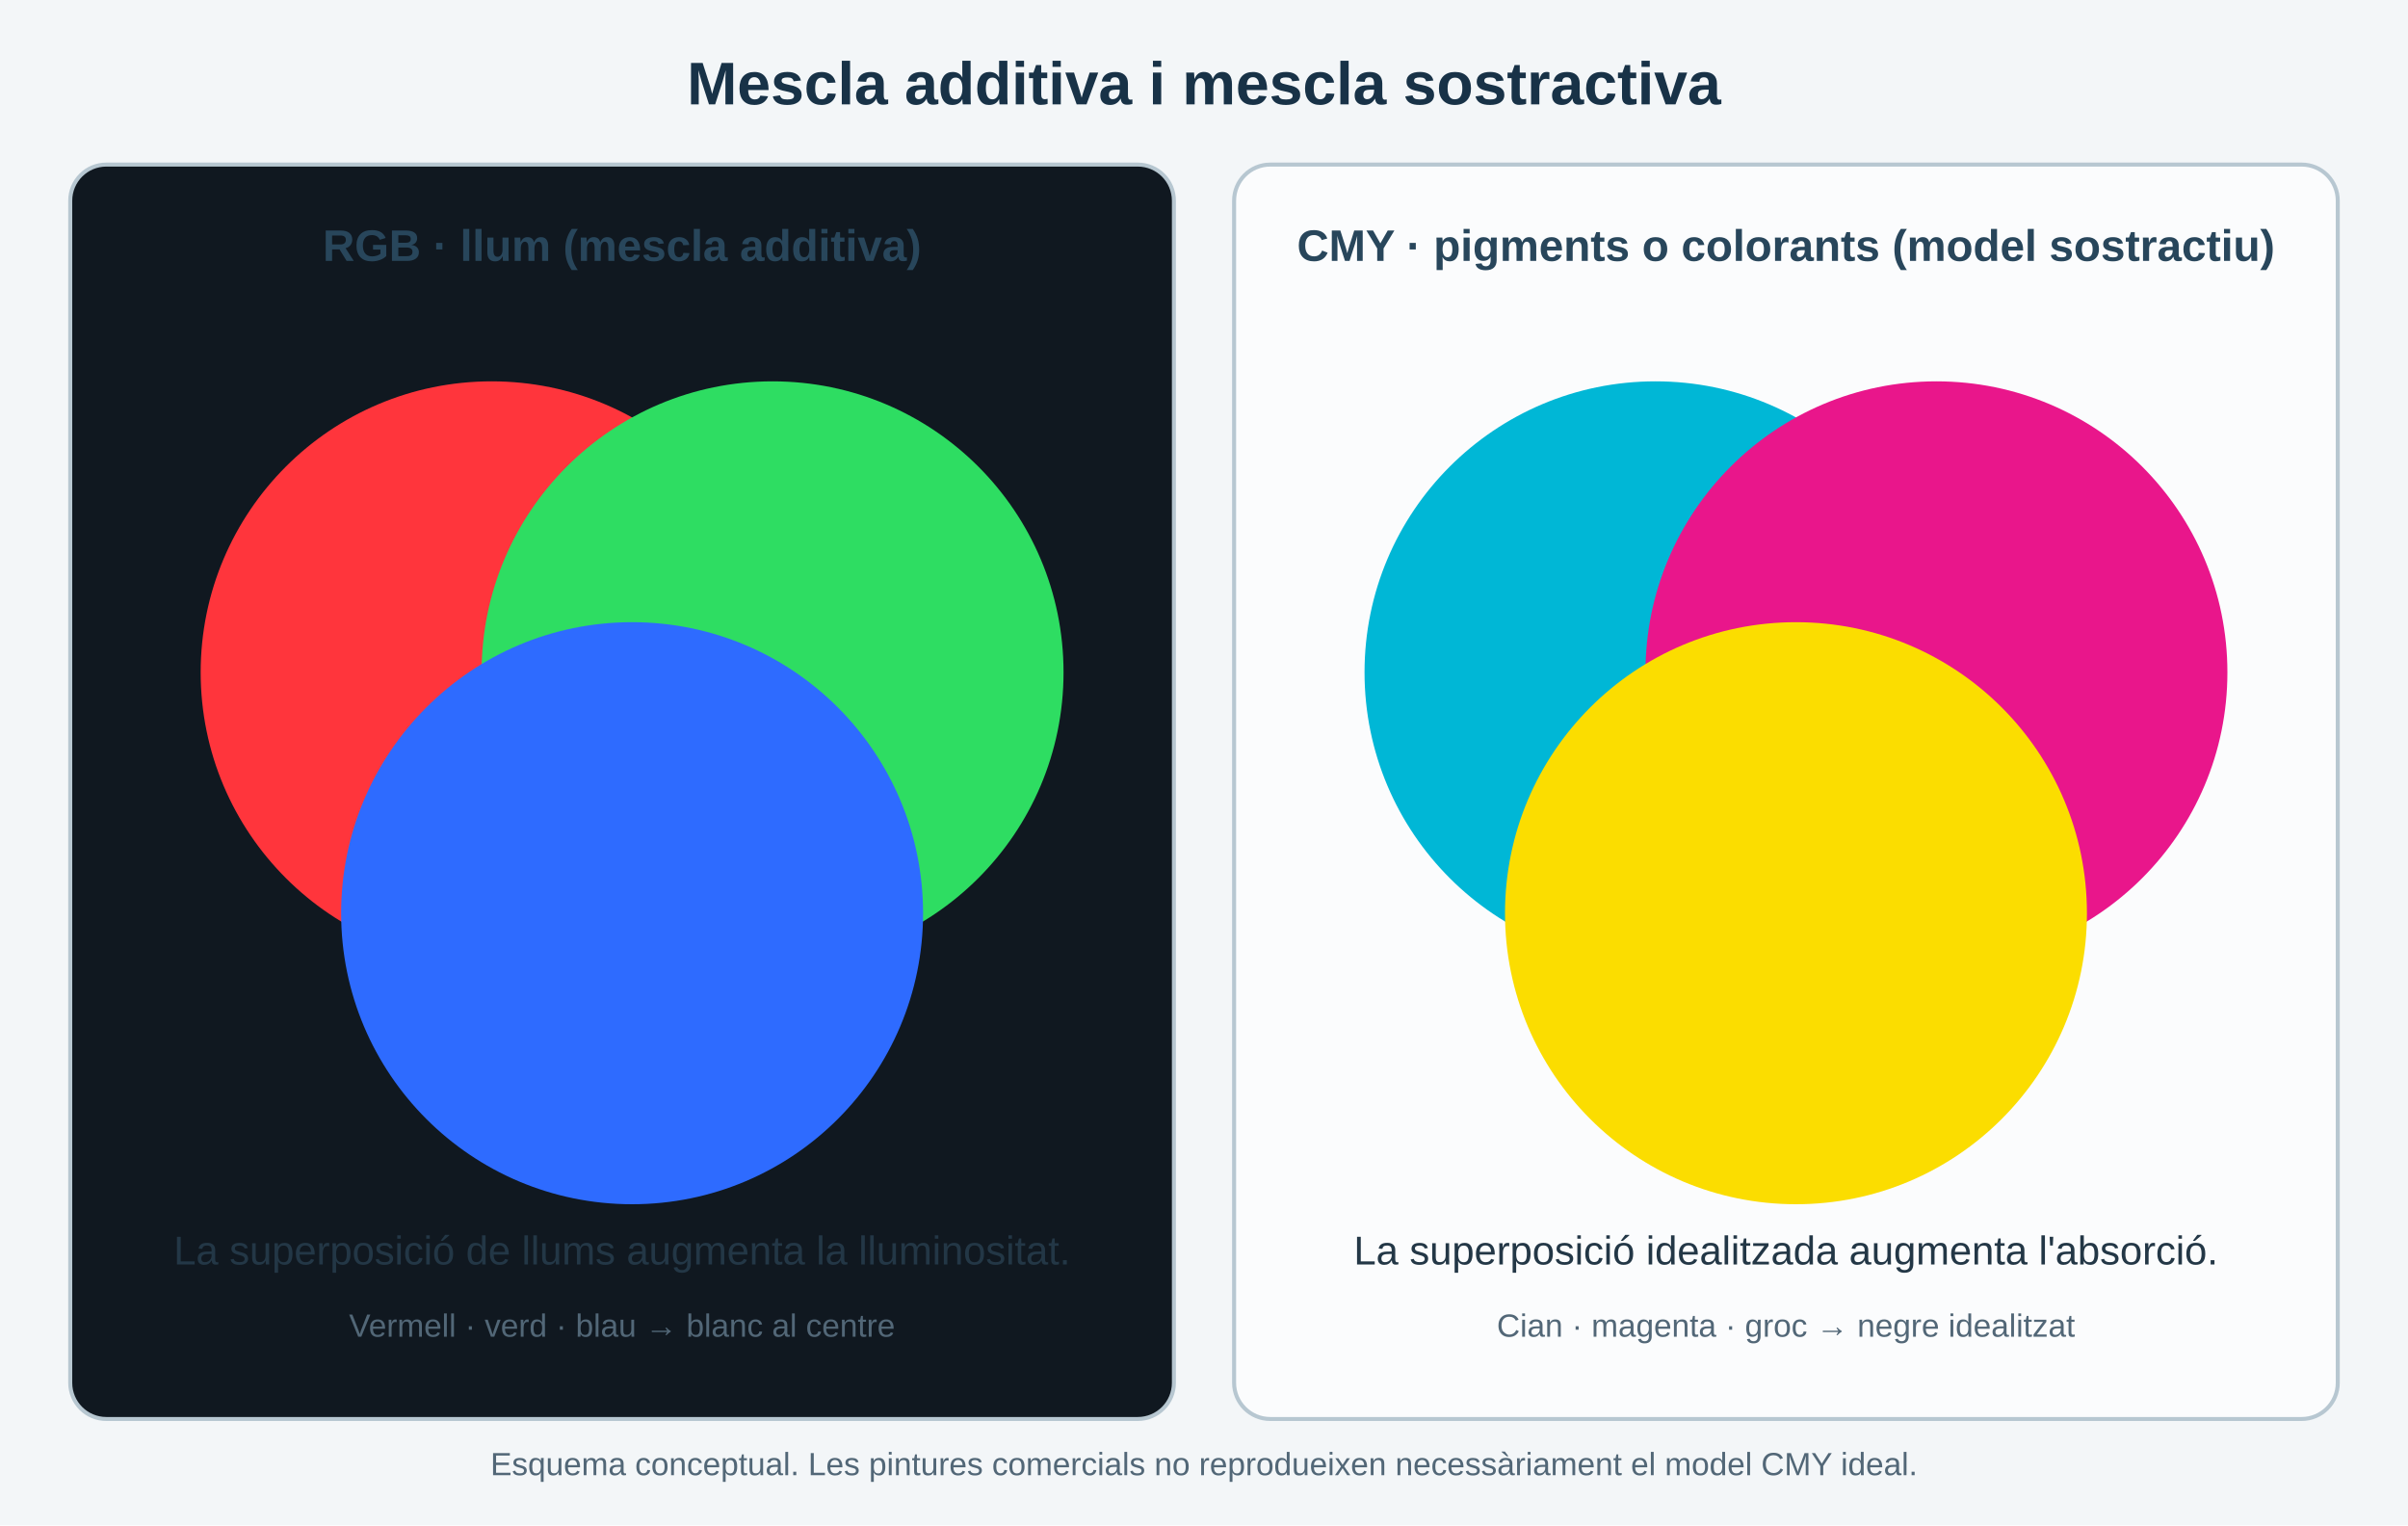
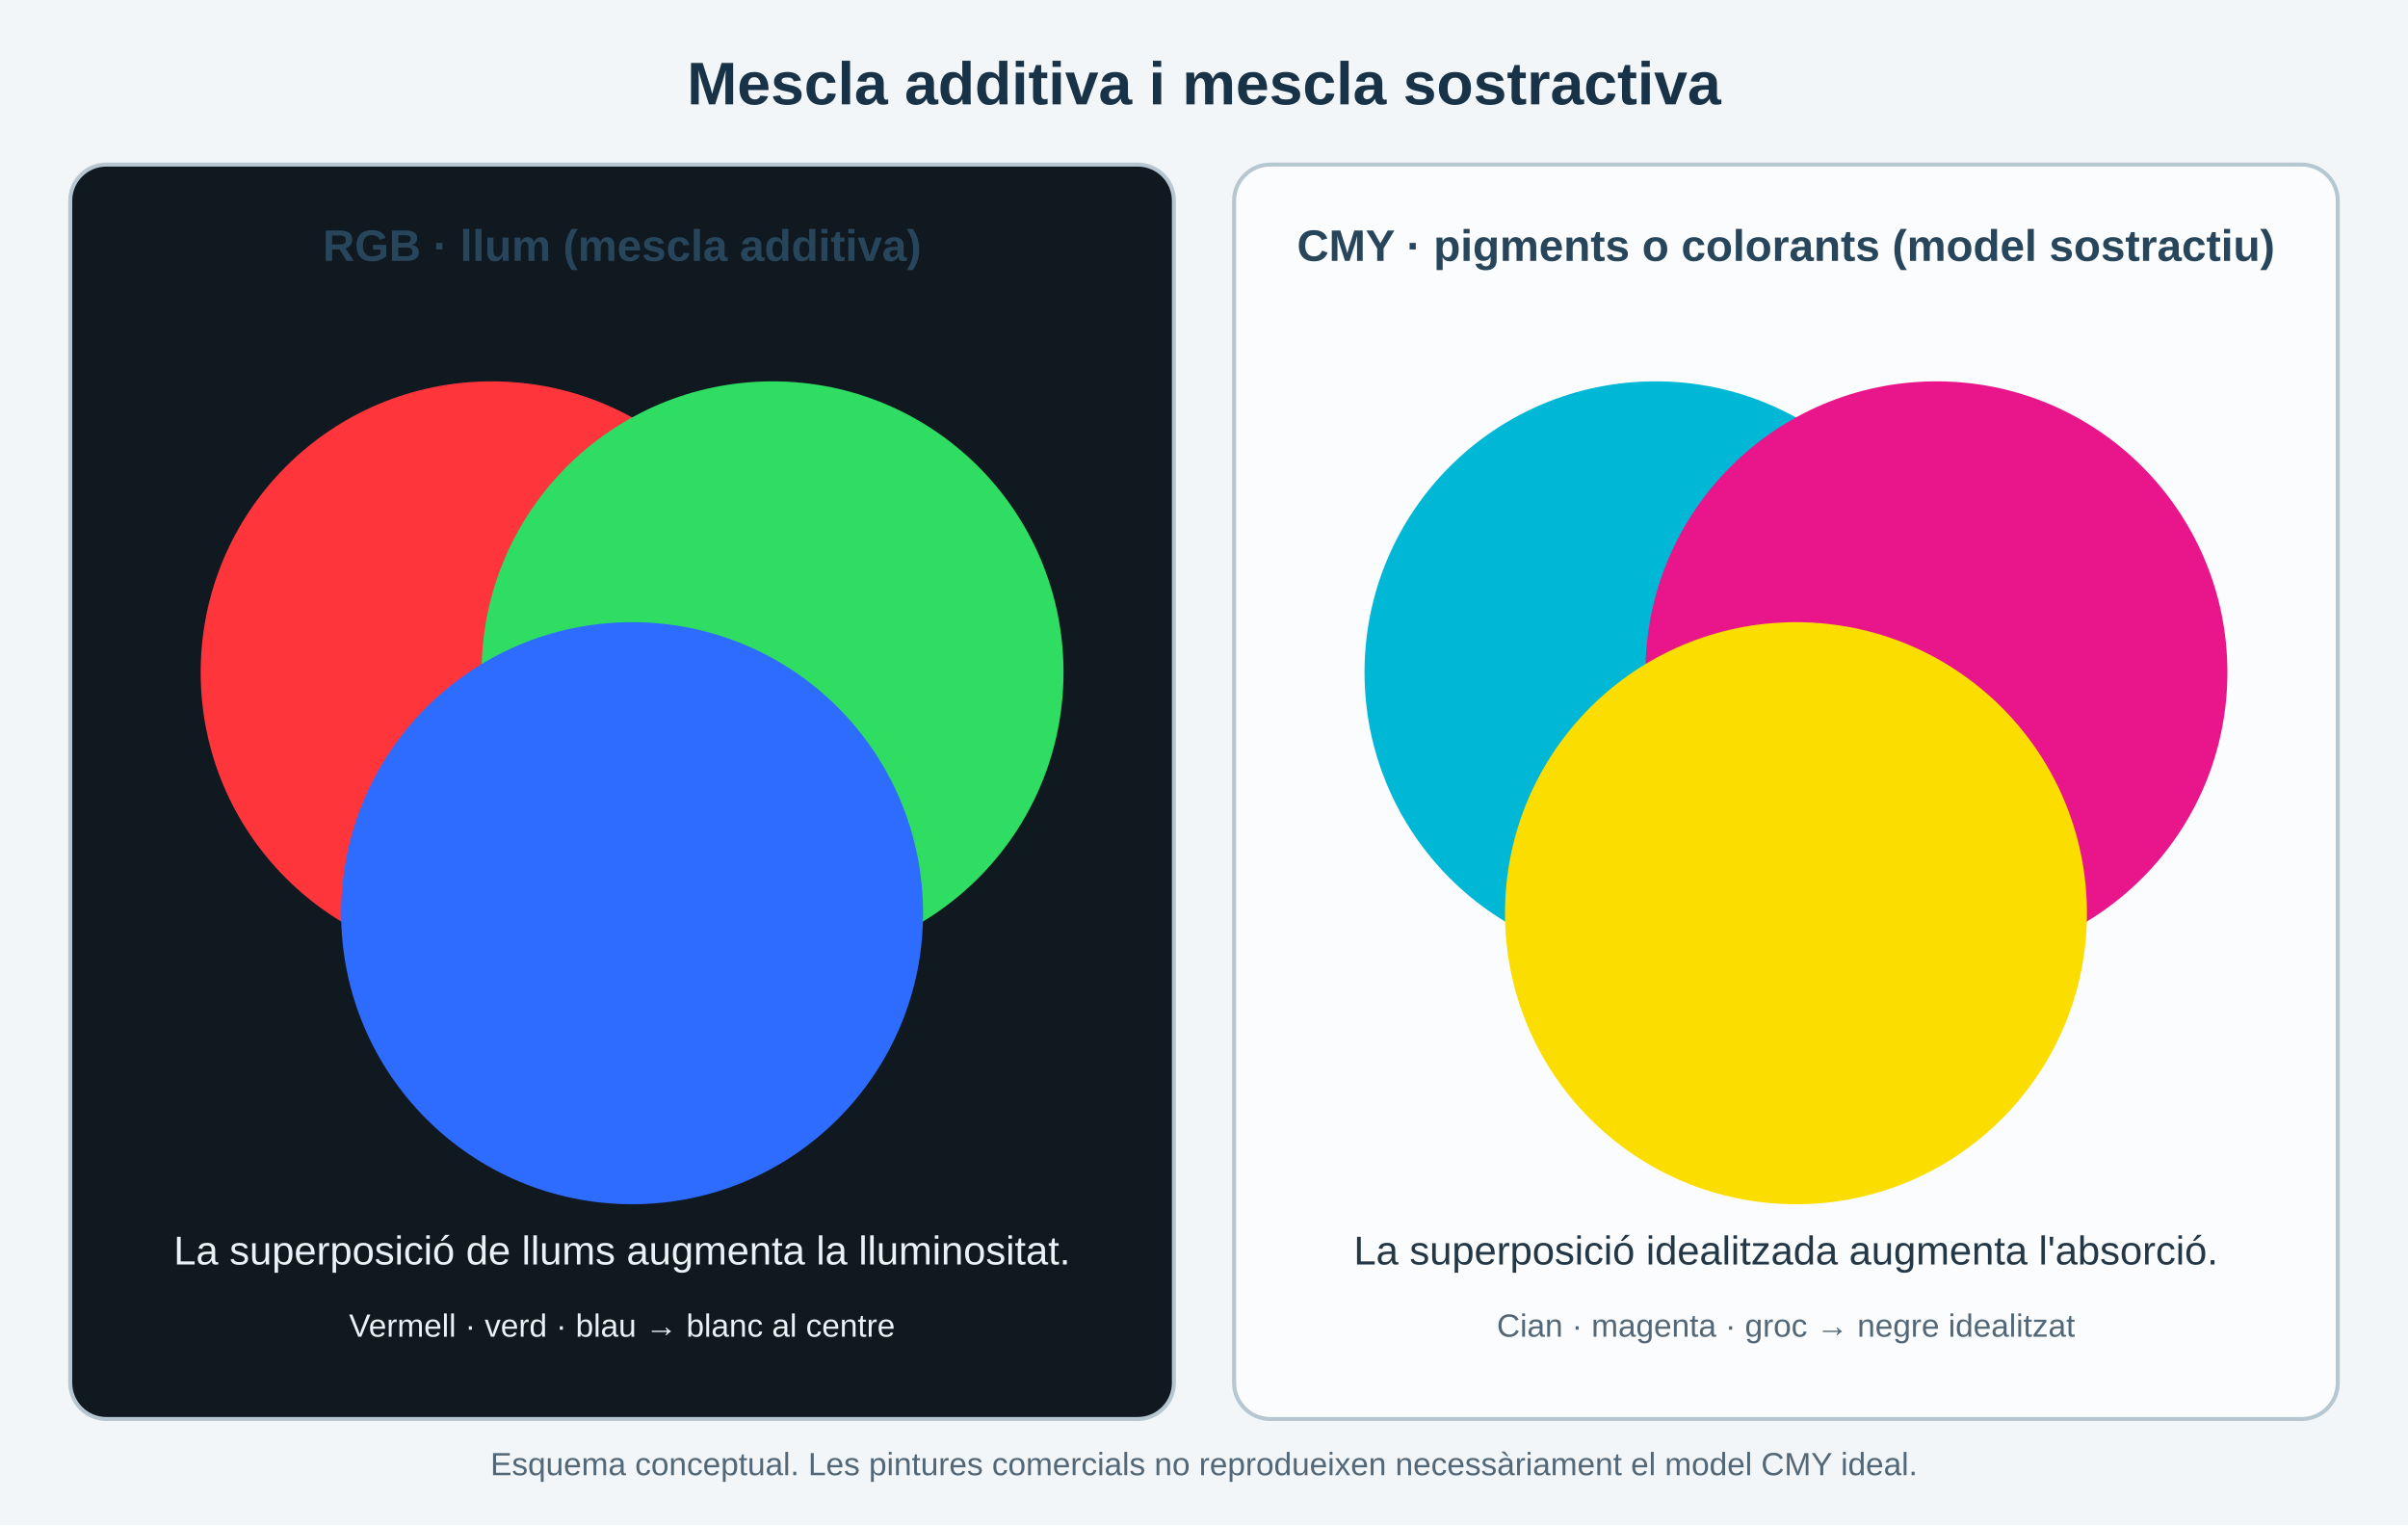
<svg xmlns="http://www.w3.org/2000/svg" width="1200" height="760" viewBox="0 0 1200 760">
  <defs>
    <style>
-  .title{font:700 30px Arial,sans-serif;fill:#183247}.sub{font:600 22px Arial,sans-serif;fill:#28465b}.label{font:20px Arial,sans-serif;fill:#233746}.small{font:16px Arial,sans-serif;fill:#526777}.panel{fill:#fbfcfd;stroke:#b7c7d1;stroke-width:2}.rule{stroke:#b7c7d1;stroke-width:2}
+  .title{font:700 30px Arial,sans-serif;fill:#183247}.sub{font:600 22px Arial,sans-serif;fill:#28465b}.label{font:20px Arial,sans-serif;fill:#233746}.small{font:16px Arial,sans-serif;fill:#526777}.light{fill:#eaf2f7}.panel{fill:#fbfcfd;stroke:#b7c7d1;stroke-width:2}.rule{stroke:#b7c7d1;stroke-width:2}
 </style>
  </defs>
  <rect width="1200" height="760" fill="#f3f6f8" />
  <text x="600" y="52" text-anchor="middle" class="title">Mescla additiva i mescla sostractiva</text>
  <rect x="35" y="82" width="550" height="625" rx="18" fill="#101820" stroke="#b7c7d1" stroke-width="2" />
  <rect x="615" y="82" width="550" height="625" rx="18" fill="#fbfcfd" stroke="#b7c7d1" stroke-width="2" />
  <text x="310" y="130" text-anchor="middle" class="sub">RGB · llum (mescla additiva)</text>
  <text x="890" y="130" text-anchor="middle" class="sub">CMY · pigments o colorants (model sostractiu)</text>
  <g style="mix-blend-mode:screen">
    <circle cx="245" cy="335" r="145" fill="#ff2020" />
    <circle cx="385" cy="335" r="145" fill="#20d94b" />
    <circle cx="315" cy="455" r="145" fill="#205cff" />
  </g>
  <g style="mix-blend-mode:multiply">
    <circle cx="825" cy="335" r="145" fill="#00b9d8" />
    <circle cx="965" cy="335" r="145" fill="#ed168c" />
    <circle cx="895" cy="455" r="145" fill="#ffe000" />
  </g>
-   <text x="310" y="630" text-anchor="middle" class="label">La superposició de llums augmenta la lluminositat.</text>
+   <text x="310" y="630" text-anchor="middle" class="label light">La superposició de llums augmenta la lluminositat.</text>
  <text x="890" y="630" text-anchor="middle" class="label">La superposició idealitzada augmenta l'absorció.</text>
-   <text x="310" y="666" text-anchor="middle" class="small">Vermell · verd · blau → blanc al centre</text>
+   <text x="310" y="666" text-anchor="middle" class="small light">Vermell · verd · blau → blanc al centre</text>
  <text x="890" y="666" text-anchor="middle" class="small">Cian · magenta · groc → negre idealitzat</text>
  <text x="600" y="735" text-anchor="middle" class="small">Esquema conceptual. Les pintures comercials no reprodueixen necessàriament el model CMY ideal.</text>
</svg>
